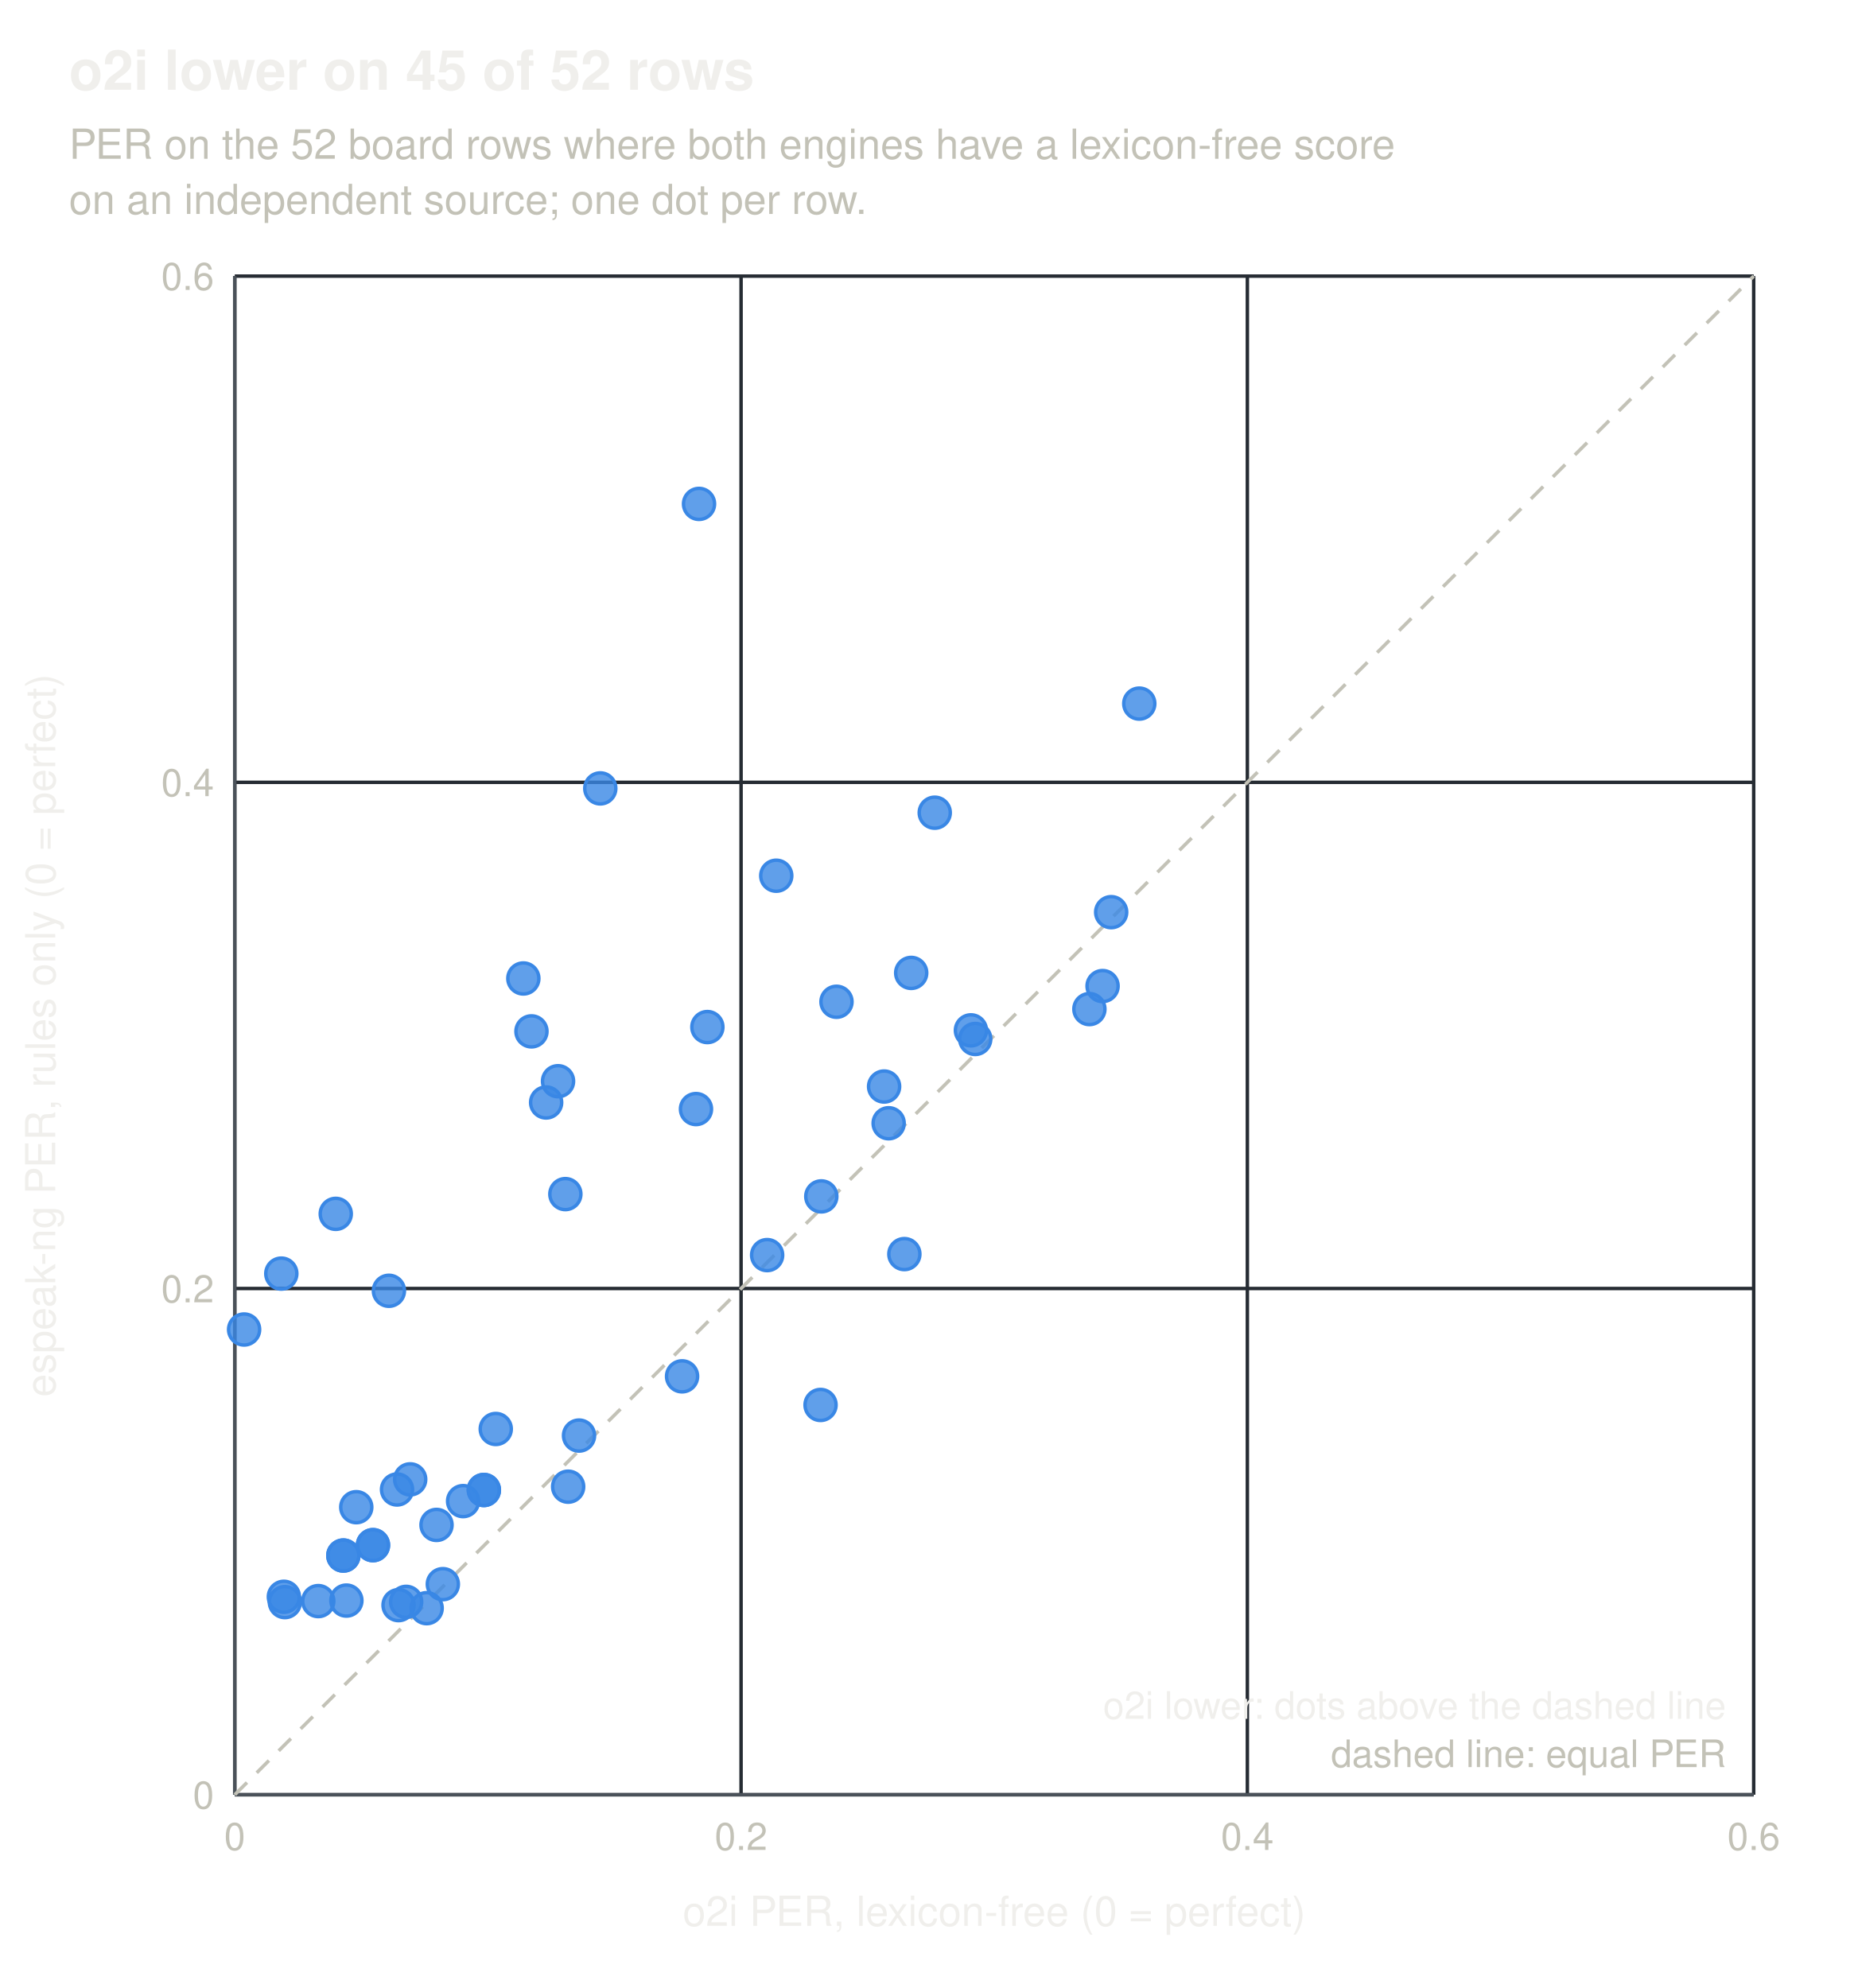
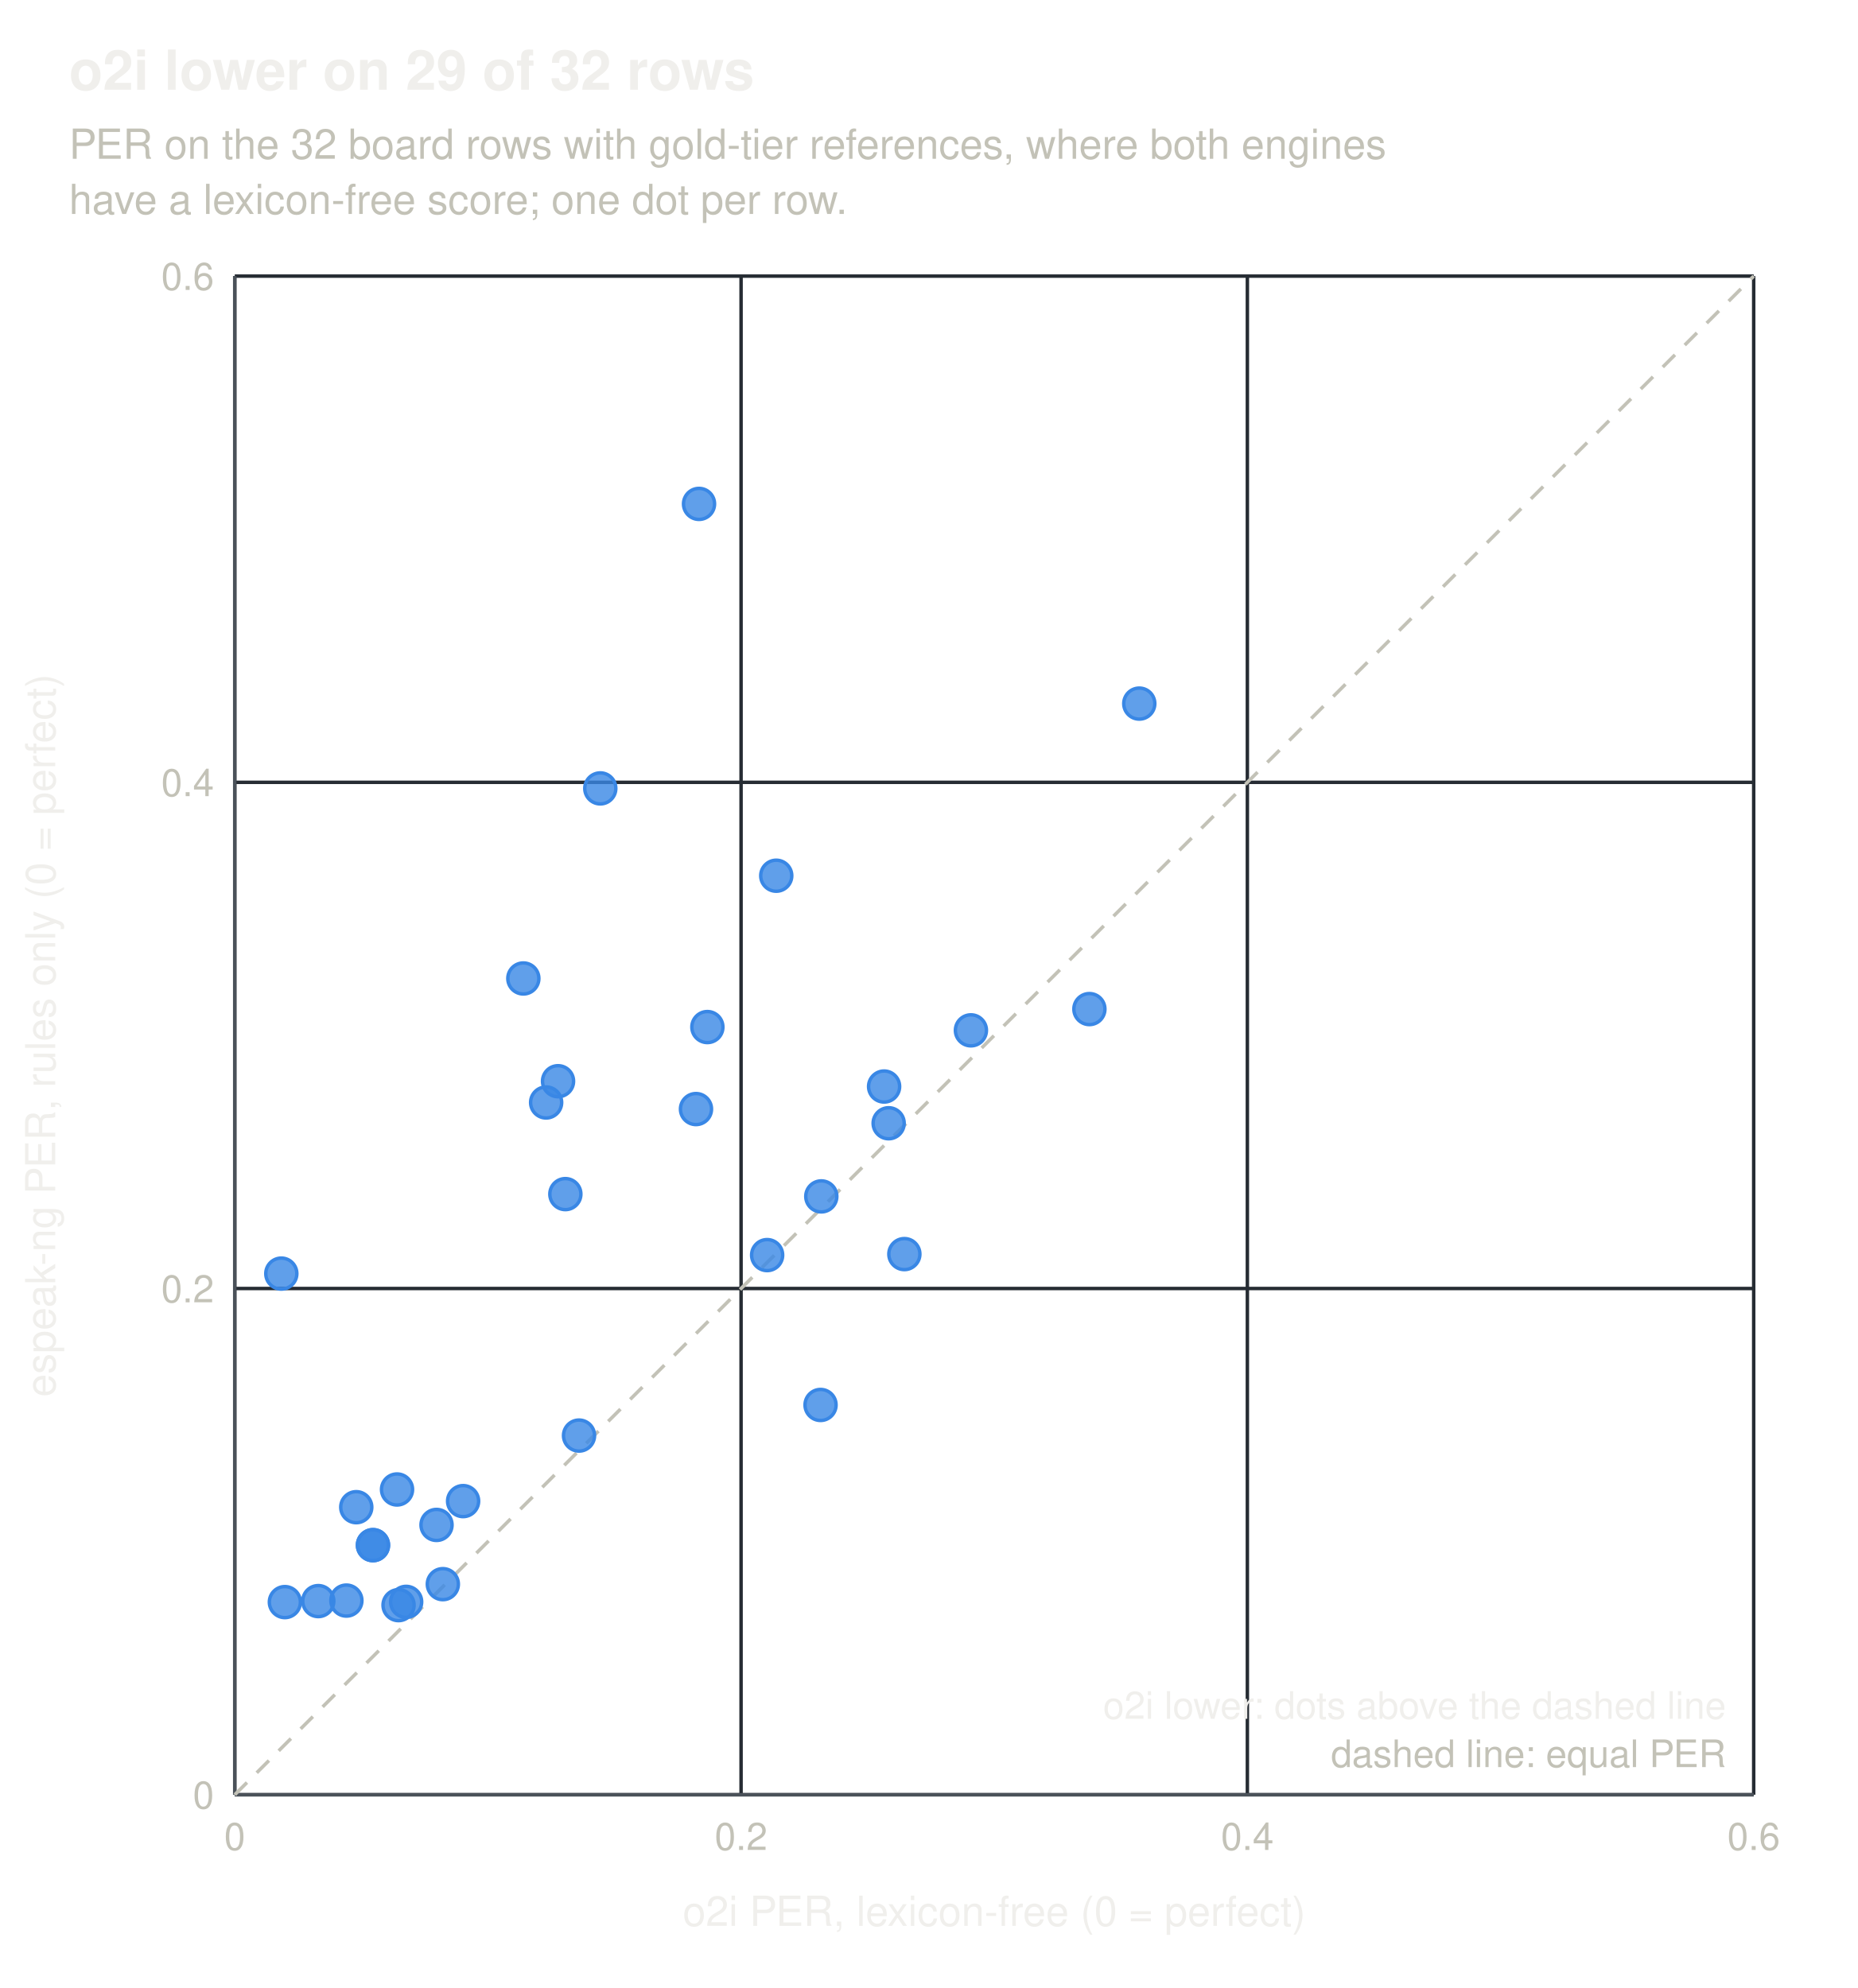
<svg xmlns="http://www.w3.org/2000/svg" width="538" height="576" viewBox="0 0 538 576" role="img" font-family="-apple-system, BlinkMacSystemFont, 'Segoe UI', Helvetica, Arial, sans-serif">
-   <text x="20" y="26" font-size="16" text-anchor="start" font-weight="bold" fill="#f0efec">o2i lower on 45 of 52 rows</text>
-   <text x="20" y="46" font-size="12" text-anchor="start" font-weight="normal" fill="#c3c2b7">PER on the 52 board rows where both engines have a lexicon-free score</text>
-   <text x="20" y="62" font-size="12" text-anchor="start" font-weight="normal" fill="#c3c2b7">on an independent source; one dot per row.</text>
+   <text x="20" y="26" font-size="16" text-anchor="start" font-weight="bold" fill="#f0efec">o2i lower on 29 of 32 rows</text>
+   <text x="20" y="46" font-size="12" text-anchor="start" font-weight="normal" fill="#c3c2b7">PER on the 32 board rows with gold-tier references, where both engines</text>
+   <text x="20" y="62" font-size="12" text-anchor="start" font-weight="normal" fill="#c3c2b7">have a lexicon-free score; one dot per row.</text>
  <line x1="68" y1="520" x2="508" y2="520" stroke="#262c33" stroke-width="1" />
  <line x1="68" y1="520" x2="68" y2="80" stroke="#262c33" stroke-width="1" />
  <text x="62" y="524" font-size="11" text-anchor="end" font-weight="normal" fill="#c3c2b7">0</text>
  <text x="68" y="536" font-size="11" text-anchor="middle" font-weight="normal" fill="#c3c2b7">0</text>
  <line x1="68" y1="373.33" x2="508" y2="373.33" stroke="#262c33" stroke-width="1" />
  <line x1="214.67" y1="520" x2="214.67" y2="80" stroke="#262c33" stroke-width="1" />
  <text x="62" y="377.33" font-size="11" text-anchor="end" font-weight="normal" fill="#c3c2b7">0.2</text>
  <text x="214.67" y="536" font-size="11" text-anchor="middle" font-weight="normal" fill="#c3c2b7">0.2</text>
  <line x1="68" y1="226.67" x2="508" y2="226.67" stroke="#262c33" stroke-width="1" />
  <line x1="361.33" y1="520" x2="361.33" y2="80" stroke="#262c33" stroke-width="1" />
  <text x="62" y="230.67" font-size="11" text-anchor="end" font-weight="normal" fill="#c3c2b7">0.4</text>
  <text x="361.33" y="536" font-size="11" text-anchor="middle" font-weight="normal" fill="#c3c2b7">0.4</text>
  <line x1="68" y1="80" x2="508" y2="80" stroke="#262c33" stroke-width="1" />
  <line x1="508" y1="520" x2="508" y2="80" stroke="#262c33" stroke-width="1" />
  <text x="62" y="84" font-size="11" text-anchor="end" font-weight="normal" fill="#c3c2b7">0.6</text>
  <text x="508" y="536" font-size="11" text-anchor="middle" font-weight="normal" fill="#c3c2b7">0.6</text>
  <line x1="68" y1="520" x2="508" y2="520" stroke="#4a5159" stroke-width="1" />
  <line x1="68" y1="520" x2="68" y2="80" stroke="#4a5159" stroke-width="1" />
  <line x1="68" y1="520" x2="508" y2="80" stroke="#c3c2b7" stroke-width="1" stroke-dasharray="5 4" />
-   <circle cx="70.71" cy="385.21" r="4.5" fill="#3987e5" fill-opacity="0.8" stroke="#3987e5" />
  <circle cx="81.49" cy="369.01" r="4.5" fill="#3987e5" fill-opacity="0.8" stroke="#3987e5" />
-   <circle cx="82.23" cy="462.65" r="4.5" fill="#3987e5" fill-opacity="0.8" stroke="#3987e5" />
  <circle cx="82.52" cy="464.19" r="4.5" fill="#3987e5" fill-opacity="0.8" stroke="#3987e5" />
  <circle cx="92.2" cy="463.9" r="4.5" fill="#3987e5" fill-opacity="0.8" stroke="#3987e5" />
-   <circle cx="97.26" cy="351.7" r="4.5" fill="#3987e5" fill-opacity="0.8" stroke="#3987e5" />
-   <circle cx="99.46" cy="450.7" r="4.5" fill="#3987e5" fill-opacity="0.8" stroke="#3987e5" />
-   <circle cx="99.46" cy="450.7" r="4.5" fill="#3987e5" fill-opacity="0.8" stroke="#3987e5" />
  <circle cx="100.34" cy="463.75" r="4.5" fill="#3987e5" fill-opacity="0.8" stroke="#3987e5" />
  <circle cx="103.2" cy="436.69" r="4.5" fill="#3987e5" fill-opacity="0.8" stroke="#3987e5" />
  <circle cx="108.04" cy="447.69" r="4.5" fill="#3987e5" fill-opacity="0.8" stroke="#3987e5" />
  <circle cx="108.04" cy="447.69" r="4.5" fill="#3987e5" fill-opacity="0.8" stroke="#3987e5" />
-   <circle cx="112.66" cy="373.99" r="4.5" fill="#3987e5" fill-opacity="0.8" stroke="#3987e5" />
  <circle cx="115.01" cy="431.56" r="4.5" fill="#3987e5" fill-opacity="0.8" stroke="#3987e5" />
  <circle cx="115.45" cy="465.07" r="4.5" fill="#3987e5" fill-opacity="0.8" stroke="#3987e5" />
  <circle cx="117.65" cy="464.12" r="4.5" fill="#3987e5" fill-opacity="0.8" stroke="#3987e5" />
-   <circle cx="118.82" cy="428.63" r="4.5" fill="#3987e5" fill-opacity="0.8" stroke="#3987e5" />
-   <circle cx="123.59" cy="465.95" r="4.5" fill="#3987e5" fill-opacity="0.8" stroke="#3987e5" />
  <circle cx="126.45" cy="441.83" r="4.5" fill="#3987e5" fill-opacity="0.8" stroke="#3987e5" />
  <circle cx="128.28" cy="458.99" r="4.5" fill="#3987e5" fill-opacity="0.8" stroke="#3987e5" />
  <circle cx="134.15" cy="434.93" r="4.5" fill="#3987e5" fill-opacity="0.8" stroke="#3987e5" />
-   <circle cx="140.16" cy="431.71" r="4.5" fill="#3987e5" fill-opacity="0.8" stroke="#3987e5" />
-   <circle cx="140.16" cy="431.71" r="4.5" fill="#3987e5" fill-opacity="0.8" stroke="#3987e5" />
-   <circle cx="143.61" cy="414.03" r="4.5" fill="#3987e5" fill-opacity="0.8" stroke="#3987e5" />
  <circle cx="151.6" cy="283.5" r="4.5" fill="#3987e5" fill-opacity="0.8" stroke="#3987e5" />
-   <circle cx="153.95" cy="298.83" r="4.5" fill="#3987e5" fill-opacity="0.8" stroke="#3987e5" />
  <circle cx="158.2" cy="319.43" r="4.5" fill="#3987e5" fill-opacity="0.8" stroke="#3987e5" />
  <circle cx="161.65" cy="313.27" r="4.5" fill="#3987e5" fill-opacity="0.8" stroke="#3987e5" />
  <circle cx="163.77" cy="345.98" r="4.5" fill="#3987e5" fill-opacity="0.8" stroke="#3987e5" />
-   <circle cx="164.58" cy="430.75" r="4.5" fill="#3987e5" fill-opacity="0.8" stroke="#3987e5" />
  <circle cx="167.73" cy="415.94" r="4.5" fill="#3987e5" fill-opacity="0.8" stroke="#3987e5" />
  <circle cx="173.89" cy="228.43" r="4.5" fill="#3987e5" fill-opacity="0.8" stroke="#3987e5" />
-   <circle cx="197.58" cy="398.78" r="4.5" fill="#3987e5" fill-opacity="0.8" stroke="#3987e5" />
  <circle cx="201.61" cy="321.34" r="4.5" fill="#3987e5" fill-opacity="0.8" stroke="#3987e5" />
  <circle cx="202.49" cy="146" r="4.5" fill="#3987e5" fill-opacity="0.8" stroke="#3987e5" />
  <circle cx="204.91" cy="297.58" r="4.5" fill="#3987e5" fill-opacity="0.8" stroke="#3987e5" />
  <circle cx="222.22" cy="363.65" r="4.5" fill="#3987e5" fill-opacity="0.8" stroke="#3987e5" />
  <circle cx="224.86" cy="253.73" r="4.5" fill="#3987e5" fill-opacity="0.8" stroke="#3987e5" />
  <circle cx="237.69" cy="407.07" r="4.5" fill="#3987e5" fill-opacity="0.8" stroke="#3987e5" />
  <circle cx="237.91" cy="346.64" r="4.5" fill="#3987e5" fill-opacity="0.8" stroke="#3987e5" />
-   <circle cx="242.31" cy="290.25" r="4.5" fill="#3987e5" fill-opacity="0.8" stroke="#3987e5" />
  <circle cx="256.1" cy="314.81" r="4.5" fill="#3987e5" fill-opacity="0.8" stroke="#3987e5" />
  <circle cx="257.42" cy="325.45" r="4.5" fill="#3987e5" fill-opacity="0.8" stroke="#3987e5" />
  <circle cx="261.97" cy="363.36" r="4.5" fill="#3987e5" fill-opacity="0.8" stroke="#3987e5" />
-   <circle cx="263.95" cy="281.89" r="4.5" fill="#3987e5" fill-opacity="0.8" stroke="#3987e5" />
-   <circle cx="270.77" cy="235.47" r="4.5" fill="#3987e5" fill-opacity="0.8" stroke="#3987e5" />
  <circle cx="281.25" cy="298.53" r="4.5" fill="#3987e5" fill-opacity="0.8" stroke="#3987e5" />
-   <circle cx="282.5" cy="301.03" r="4.5" fill="#3987e5" fill-opacity="0.8" stroke="#3987e5" />
  <circle cx="315.57" cy="292.37" r="4.5" fill="#3987e5" fill-opacity="0.8" stroke="#3987e5" />
-   <circle cx="319.39" cy="285.7" r="4.5" fill="#3987e5" fill-opacity="0.8" stroke="#3987e5" />
-   <circle cx="321.88" cy="264.29" r="4.5" fill="#3987e5" fill-opacity="0.8" stroke="#3987e5" />
  <circle cx="330.02" cy="203.86" r="4.5" fill="#3987e5" fill-opacity="0.8" stroke="#3987e5" />
  <text x="500" y="498" font-size="11" text-anchor="end" font-weight="normal" fill="#f0efec">o2i lower: dots above the dashed line</text>
  <text x="500" y="512" font-size="11" text-anchor="end" font-weight="normal" fill="#c3c2b7">dashed line: equal PER</text>
  <text x="288" y="558" font-size="12" text-anchor="middle" font-weight="normal" fill="#f0efec">o2i PER, lexicon-free (0 = perfect)</text>
  <text x="16" y="300" transform="rotate(-90 16 300)" font-size="12" text-anchor="middle" font-weight="normal" fill="#f0efec">espeak-ng PER, rules only (0 = perfect)</text>
</svg>
